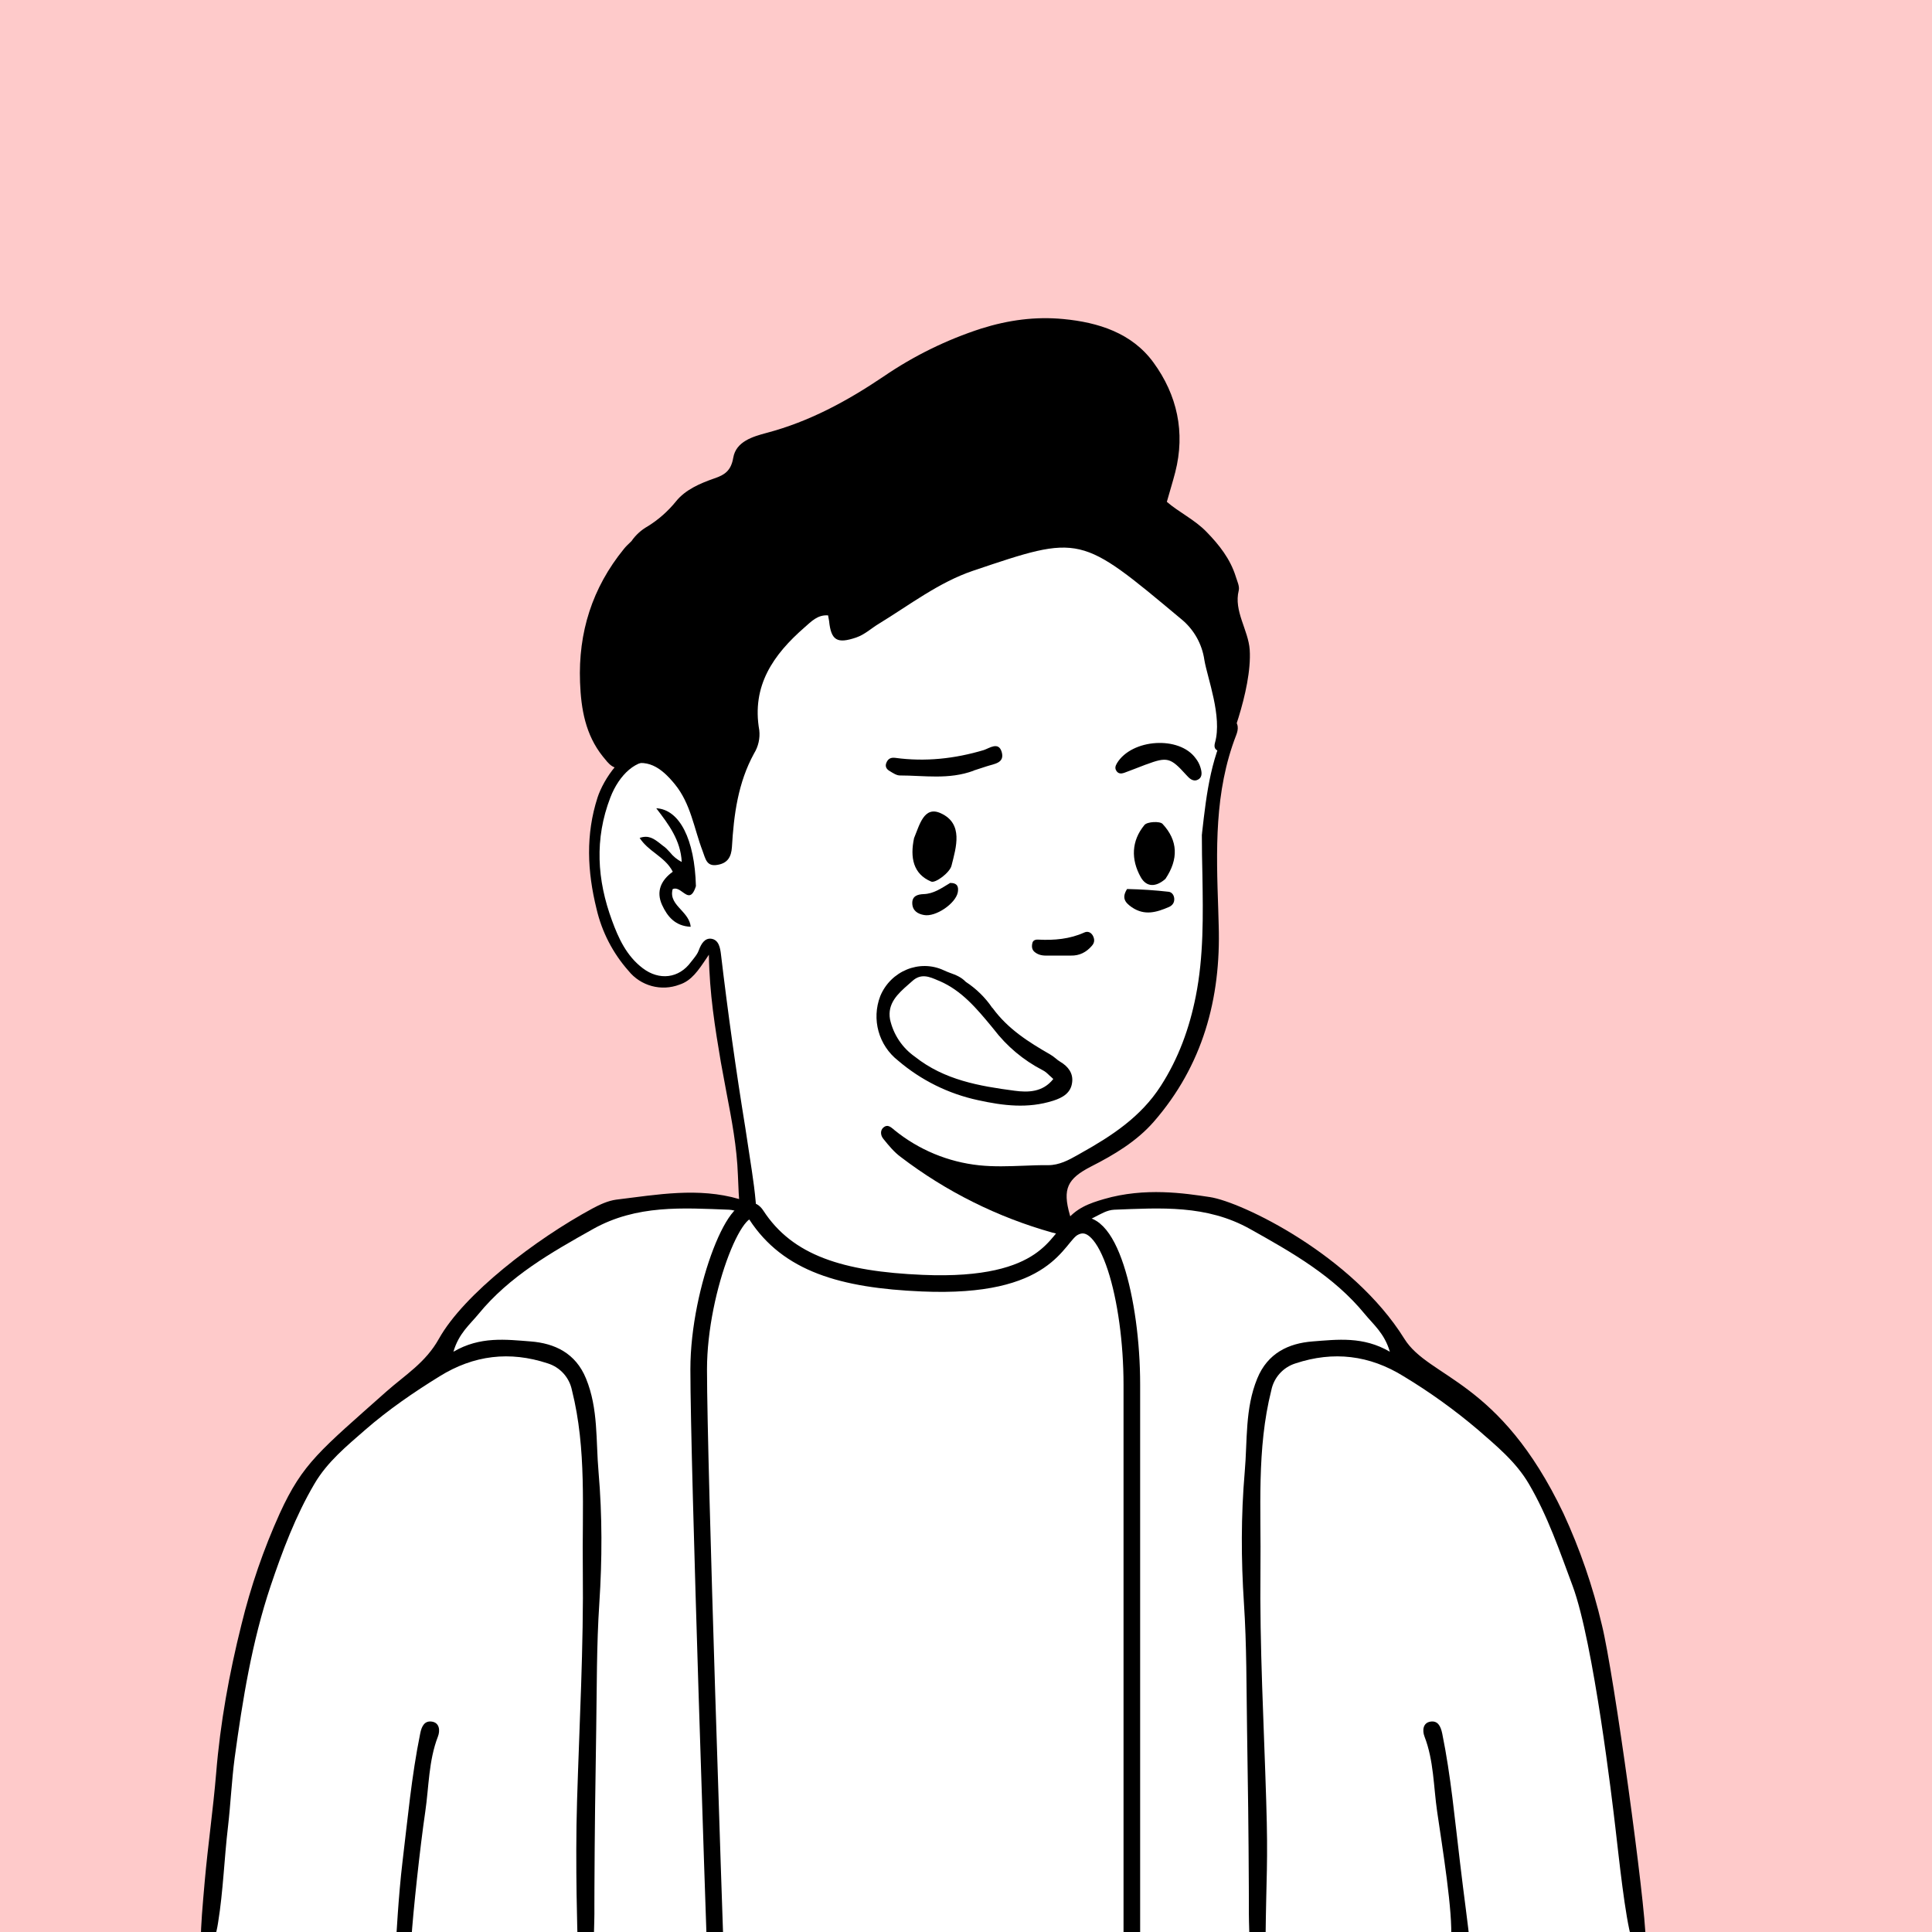
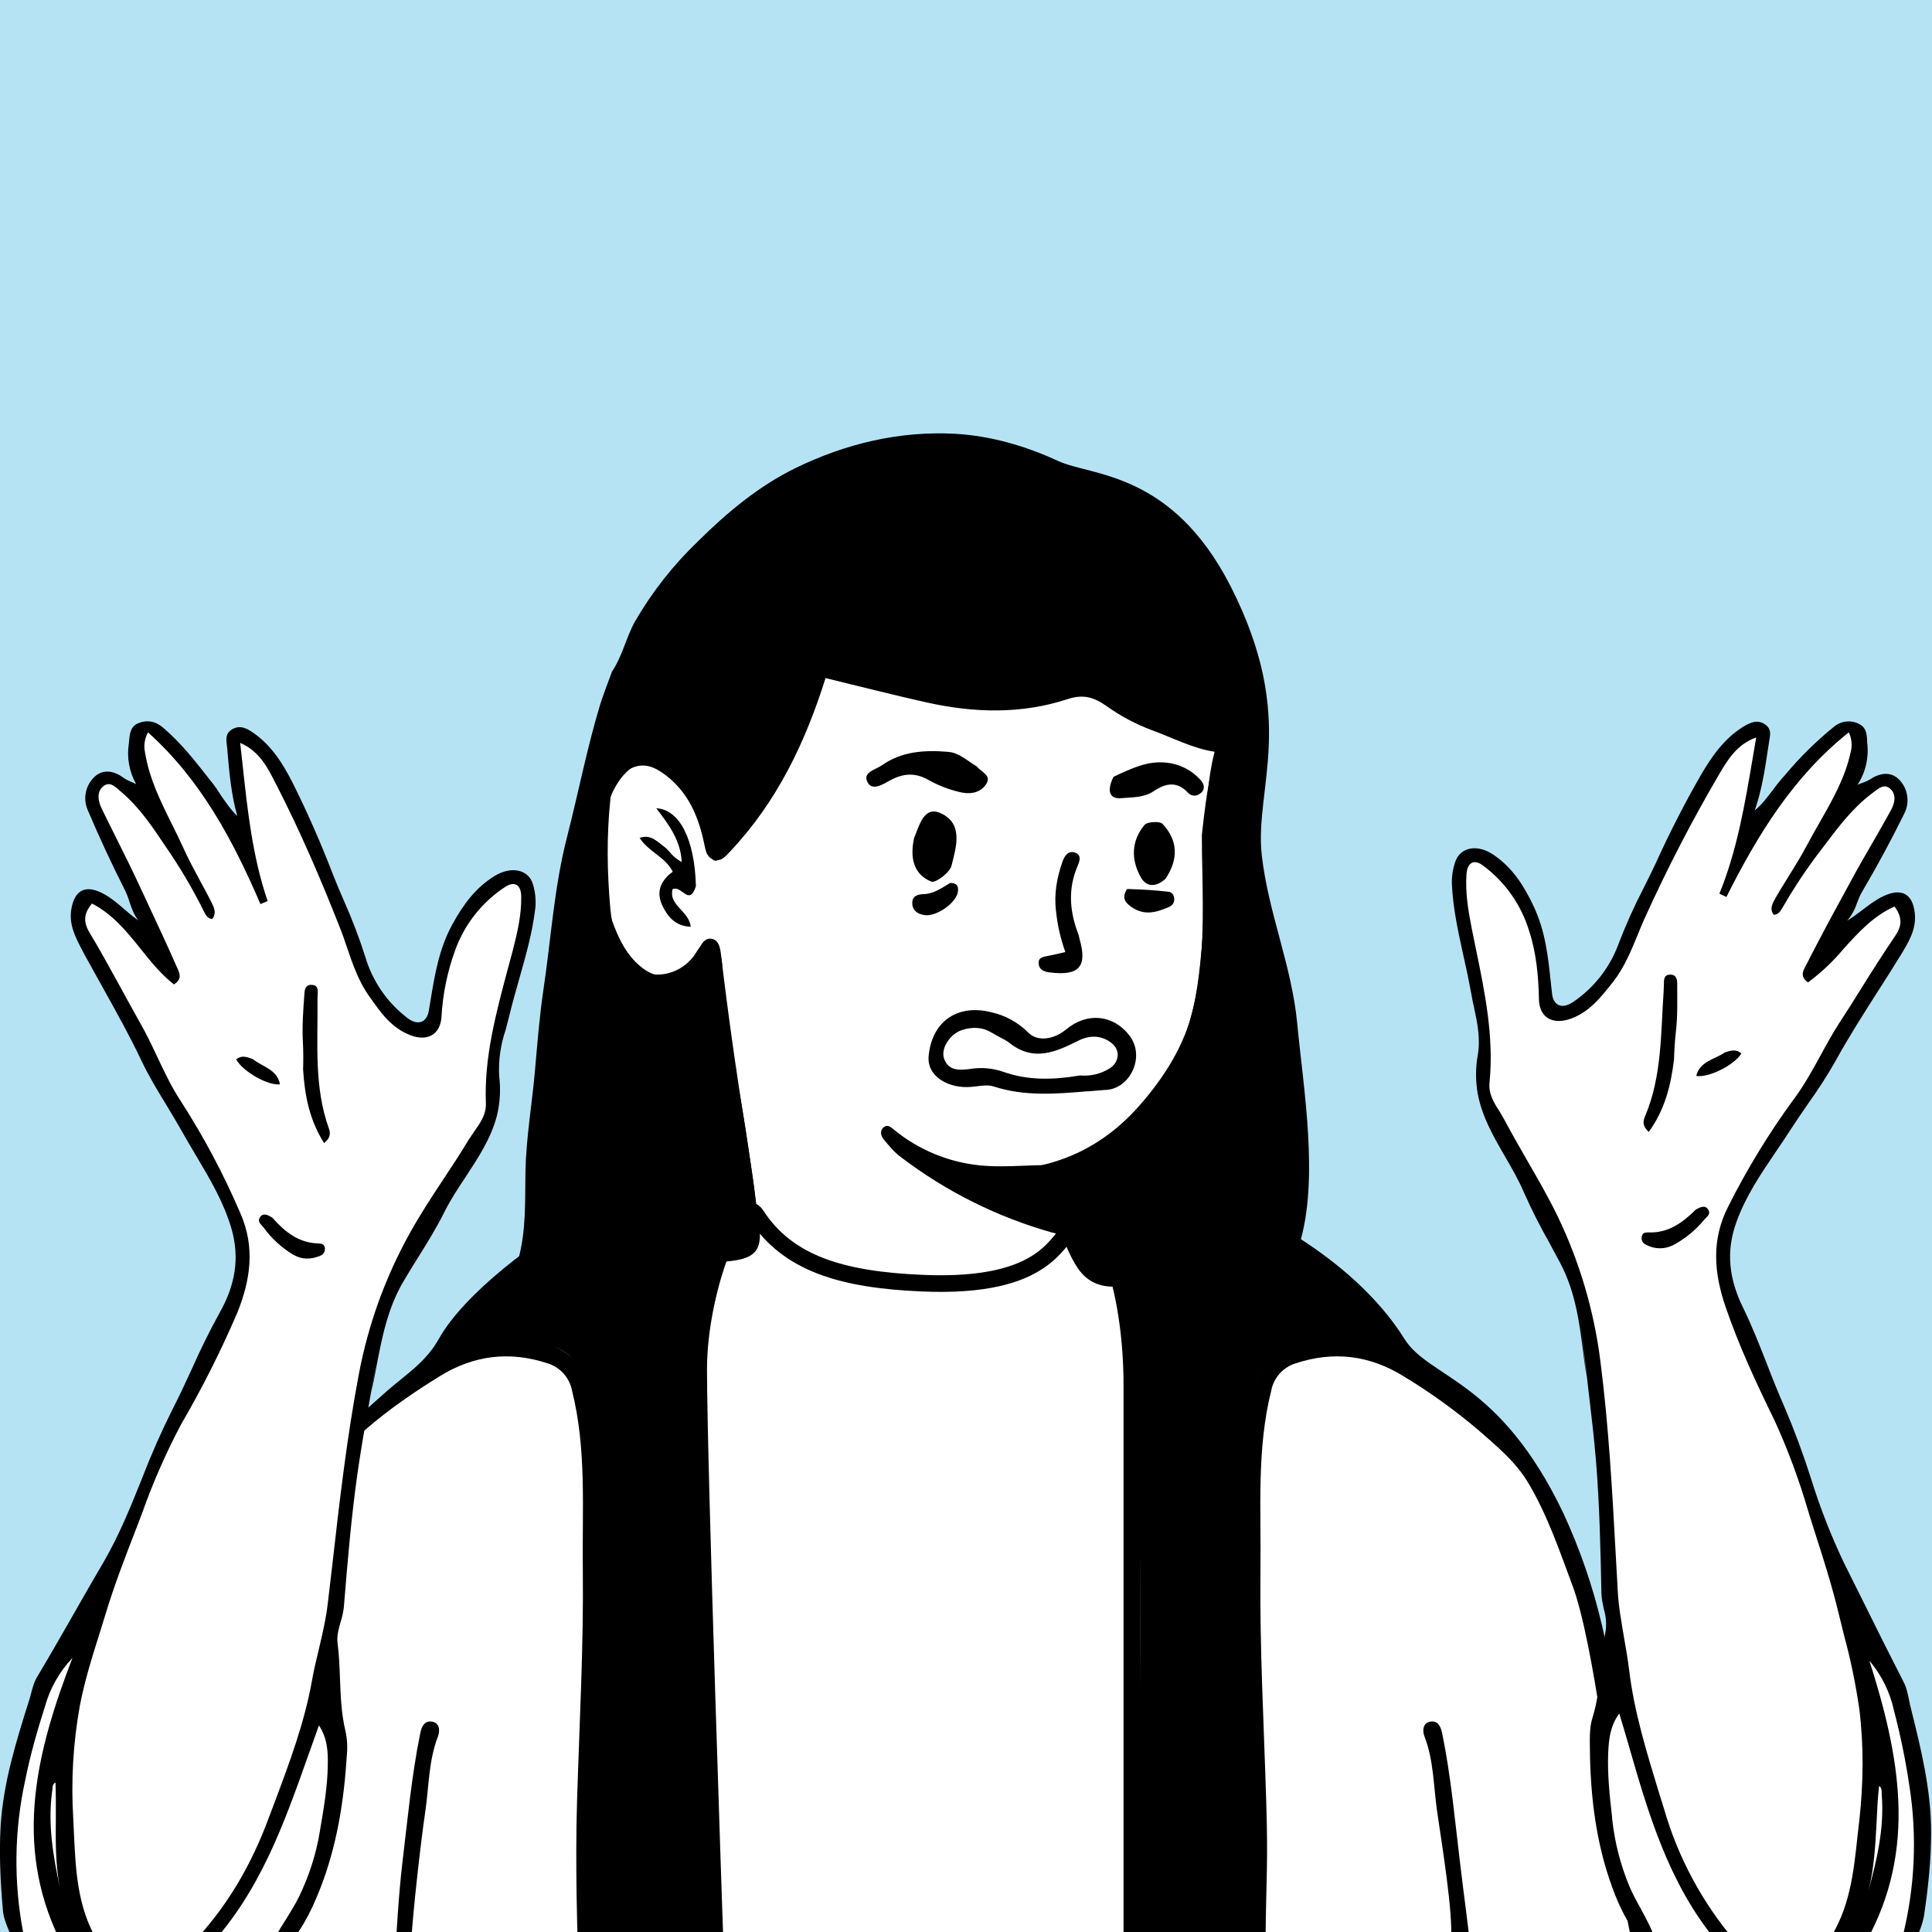
<svg xmlns="http://www.w3.org/2000/svg" viewBox="0 0 1744 1744" fill="none" shape-rendering="auto">
  <mask id="viewboxMask">
    <rect width="1744" height="1744" rx="0" ry="0" x="0" y="0" fill="#fff" />
  </mask>
  <g mask="url(#viewboxMask)">
-     <rect fill="#fecaca" width="1744" height="1744" x="0" y="0" />
+     <rect fill="#b6e3f4" width="1744" height="1744" x="0" y="0" />
    <g transform="translate(531 487)">
      <path d="M554 727.7c-99.2 297-363.8 388.6-503.7 19.8-19.3-50.7 31-69.5 66.2-91.9 24.1-15.3 36.8-28.5 35.3-42.2-7-64.4-36.9-243.8-36.9-243.8l-3-5.8s.7-1.6-2.2 1.2c-3 3-9.9 34.2-37 34.2-24.5 0-49.2-10.9-61-86.3C7.2 285.6 9.6 214 40 201c12.5-5.3 24-7.2 35.2-.8 11.3 6.4-13-22 112-126C268.4 6.4 396.7-3.5 448.5 8 500.3 19.5 552 44.8 574.9 98.5c27.8 65-25.9 114.3-14 262.5-2.2 53.6.8 171.2-146.6 210.6-28 7.5-19.3 48.4 22.7 58.4 67 21 117 72.3 117 97.9" fill="#fff" />
      <path fill-rule="evenodd" clip-rule="evenodd" d="m554 266.2.1-1.4c4.1-36.4 8.2-71.7 27.1-103.4 6.5 4.4 5.7 10 3.7 15.2-19.9 51.2-18 104.4-16.2 157.6l.4 14c2.1 66.4-14.5 126.8-58.7 177.5-15.4 17.6-35.8 29.8-56.5 40.3-21.4 11-25.9 20.1-19.2 43.6l.8 2.6c1.4 3.9 2.8 7.9-1 11.8-4.5 4.6-9.5 3.3-14.8 1.8l-.6-.1a406.4 406.4 0 0 1-137-68.3c-6-4.4-10.8-10.3-15.5-16.1l-.3-.4c-2.5-3-3-7.8.5-10.4 3.3-2.5 5.8-.5 8.7 1.8l1 .9a145.5 145.5 0 0 0 76.3 31.7c13.4 1.4 26.6.9 40 .4 7.4-.3 14.8-.6 22.3-.5 10.2 0 18.7-4.7 26.7-9.2l2.8-1.6c27.8-15.5 54.3-32.8 72.2-60.7 16.1-25 25.9-52.2 31.6-80.9 7.2-36.1 6.6-72.7 6-109.8-.3-12-.5-24.2-.5-36.4ZM50.6 190.8c21.9-1.7 34 11.2 44.3 26.3a140.4 140.4 0 0 1 22.4 61.5c.5 3.7 1 7.6-1.2 11.3-4.5.6-4.9-3-5-5.6-.5-20.7-9.7-38.7-18.9-56.1-6.6-12.5-16.2-24.6-31.4-27.6-17.2-3.5-33 12-40.8 32.2-14.5 37.6-12 74.6 1.4 111 5.8 15.9 13.1 32.1 27.8 43.2 14.8 11.3 32.7 9.3 43.6-5.7l2-2.5c2-2.6 4-5.1 5-8 2.1-5.8 5.4-11.2 11.3-10.4 6.8 1 8 8.3 8.7 14a3661 3661 0 0 0 22 156.7l5.9 38.8c2.6 17.1 5.6 41.7 3.6 52.1a28 28 0 0 0-.3 2.2c-.4 2.8-.6 5-4.2 5.5-4.9.8-7-2-7.7-6.4-2.3-17-3-23.6-4-49.6-.9-25.2-5.6-50-10.4-74.9l-5-27c-5.2-30.8-10.3-62-10.8-97l-2 3c-7.6 11.3-13.7 20.5-24.5 24a40.5 40.5 0 0 1-46.1-12.5 127.8 127.8 0 0 1-28.8-55.8c-8.4-34-9.9-67.1.9-100.6 5.2-16.1 23.7-44.7 42.2-42Zm34.6 127.5c4.4 3.2 8.4 6 12-5.4-1.1-42.2-14.7-69.2-35.8-70.3 11.2 14.6 22 28.8 23 48.5a32.3 32.3 0 0 1-10.7-8.8c-2-2.2-4-4.4-6.5-6l-3-2.4c-4.8-3.6-9.7-7.4-17.8-4.5 3.8 5.8 9 10 14.3 14 6 4.7 12 9.3 15.6 16.5-10.6 7.7-15.2 17.7-9.7 29.9 4.8 10.5 11.9 19.2 25.9 19.8-.6-6.3-4.7-10.9-8.8-15.4-5-5.4-9.7-10.6-7.5-18.6 3.2-1.5 6.2.7 9 2.7Z" fill="#000" />
    </g>
    <g transform="translate(178 1057)">
-       <path d="M1301.3 694.3S1276 480.8 1263 423.6c-25.7-111.8-73.3-201.4-135.3-220.5-29.6-9.2-39.4-34-47-53.2-3-7.8-5.8-14.7-9.3-19.2C1040 90.7 975 50.5 941 37.3 914.5 27 838.5 20.6 813 30.7c-11.5 4.5-16.2 11-17.6 18.5-1.5.5-3 1.1-4.4 2-3.3 1.8-6 5-9.5 9C768 75.7 745 102.1 653.7 98c-72.5-3.2-120.5-13.8-149-58.3-2.3-3.6-5-4.8-8-4.2a223.7 223.7 0 0 0-163 19C316.2 64 219.4 158.4 218.4 163.7c-2 10.6-25.6 28-55.2 47.6C100.9 252.4 73.6 333 49.3 404.4l-6.6 19.2C31.8 455.2 6.1 692 6.1 692l176 2.3h1119.2Z" fill="#fff" />
-       <mask id="bodyVariant07-a" style="mask-type:luminance" maskUnits="userSpaceOnUse" x="453" y="259" width="392" height="433">
+       <path d="M1301.3 694.3H182L6 692s25.8-236.8 36.7-268.4C69 348 95.3 256.1 163.2 211.3c29.6-19.6 53.3-37 55.2-47.6 1-5.3 97.8-99.7 115.3-109.2C417.2 8.9 498.5 36 498.5 36l.9 18.8s1.9 22.7 6.9 29.4c22.7 31 101.3 50.4 154.1 54.7 66.3 5.3 138.5-24.7 140.7-46.7 1.7-17.3-21.4-48.5 11.8-61.6C838.5 20.6 914.5 27 941 37.3c34.1 13.2 99 53.5 130.3 93.4 12.2 15.6 14.7 59.5 56.3 72.4 62 19.1 109.6 108.7 135.3 220.5 13.1 57.2 38.4 270.7 38.4 270.7Z" fill="#fff" />
+       <path d="M961 694H845.9l4.8-188.7s2.5-265.3-4.8-355.8c-2.4-29-20.3-69.5-32-57.8-68.3 68.3-163.6 53.8-172.2 54.6-23.3 2.2-61.7-7.6-106-28-12.3-5.8-40.7-39.9-40.7-39.9s-41.7 60.7-44.3 122c-4.2 100.4 4.9 268.3 8 338a7165 7165 0 0 1 4.5 155.6h-115s18.4-319.6 0-499.6c-8-76.7-122.7-9.1-118.9-35.4 7-48.6 106.4-118.4 157.5-132.2 20.1-5.4 109.7 5.9 109.7 5.9s5.2 51.2 28.4 70.8c10 8.4 57.2 30.6 105 35.9 55.3 6.1 113.4-6.2 146.7-22.8 44.3-22-17.2-48 22.6-75.2 39.6-27 62-16.7 92.8-15.7 95.4 3 209.3 131.5 191.9 137.3-25.2 8.6-120.3-32.8-130.5 39.5C939 305.2 961 694 961 694Z" fill="#000" />
+       <path d="m843.7 694.3-377.5-.3s-13.5-434.3-13.5-523.6c0-74 36.6-154.8 52-130.7 28.5 44.5 76.5 55 149 58.3 115 5.1 121.6-38 137.3-46.8 31.4-17.9 52.7 56.4 52.7 133v510.1Z" fill="#fff" />
+       <mask id="bodyVariant10-a" style="mask-type:luminance" maskUnits="userSpaceOnUse" x="453" y="259" width="392" height="433">
        <path d="m467 692-14-432.5h392V692H467Z" fill="#fff" />
      </mask>
-       <g mask="url(#bodyVariant07-a)">
-         <g transform="translate(396 278)" style="mix-blend-mode:difference" />
+       <g mask="url(#bodyVariant10-a)">
+         <g transform="translate(396 278)" style="mix-blend-mode:difference">
+           <ellipse cx="258.1" cy="202.6" rx="100.1" ry="98.5" stroke="#fff" stroke-width="15" />
+           <path d="M175.5 146.8a428 428 0 0 1-7.7-8.2 186.2 186.2 0 0 1-21.8-27.9c-1.8-3.1-2.9-5.5-3.4-7.2 1.8.1 4.3.6 7.8 1.7 8 2.6 18.8 7.7 32 15.1 3.7 2 7.5 4.3 11.5 6.7 4.2-3.4 8.7-6.6 13.4-9.3-6.1-3.8-12-7.3-17.5-10.4A200.1 200.1 0 0 0 155 91c-4.7-1.5-9.1-2.5-13-2.5-3.8 0-8.7.8-12 5-3.3 4-3 9-2.2 12.7 1 3.8 2.8 8 5.3 12.1a200 200 0 0 0 23.6 30.4c3.4 3.7 7 7.6 11 11.6a98 98 0 0 1 7.8-13.5Zm-33.2-45.2Zm-1.5 2h-.1ZM329.3 271.8c-3.7 3.6-7.6 7-11.9 10.1a519 519 0 0 0 26.4 16 200 200 0 0 0 34.8 16.3c4.6 1.5 9 2.5 13 2.5 3.8 0 8.7-.8 12-5 3.2-4 3-9 2.1-12.7-.9-3.8-2.8-8-5.3-12.1a200 200 0 0 0-23.6-30.4 529 529 0 0 0-23.3-24 97 97 0 0 1-6.3 15c6.9 6.7 13 13.1 18.5 19.1a186.2 186.2 0 0 1 21.8 27.9 35 35 0 0 1 3.4 7.2 35 35 0 0 1-7.8-1.7c-7.9-2.6-18.8-7.7-32-15.1-6.7-3.8-14-8.2-21.8-13.1Zm62 31.8Zm1.5-2Z" fill-rule="evenodd" clip-rule="evenodd" fill="#fff" />
+           <path d="M250 223.7c-72.4-57.7-123.5-114-114.2-125.6Z" fill="#fff" />
+           <path d="M250 223.7c-72.4-57.7-123.5-114-114.2-125.6" stroke="#fff" stroke-width="15" />
+           <path d="M397.7 307.1c-9.3 11.7-75.5-25.7-147.8-83.4Z" fill="#fff" />
+           <path d="M397.7 307.1c-9.3 11.7-75.5-25.7-147.8-83.4" stroke="#fff" stroke-width="15" />
+         </g>
      </g>
+       <path d="M1295 694c-6.2-21.3-11.5-73.3-14.9-102-2.4-20.7-19.6-166.5-38.5-217.4-11.6-31.1-22.4-63-39.5-92.1-11.7-20-29.3-34.3-46-48.9a513 513 0 0 0-67-48.2c-30.9-19.2-63.4-23-97.6-11.7a32 32 0 0 0-21.9 24.3c-13.4 53.3-9.1 107.6-9.8 161.6-.8 69.8 3.1 139.5 5.2 209.2 1.8 57.2 0 66.7-.6 125.2h-14.5c-.9-32.2-.4-15.3-.6-47.5-.2-47.6-.8-95.1-1.6-142.7-.6-37.8-.3-75.7-2.8-113.5-2.6-39.6-2.7-79.1.7-118.6 2.5-28.2.1-57 11.3-84.3 9.4-23 28.3-31.8 49.9-33.5 22.4-1.7 45.7-4.8 69.8 9.3-4.8-16.6-15-24.7-22.6-34-28-34.2-65.5-55.5-103.6-76.8-39.3-22-80.7-19-122.6-17.4-6.5.3-12 3.8-17.8 6.7-7.5 4-15.3 7.3-26.6 4.8 9.5-13 22.1-17.3 35.1-21.1 37.1-10.8 73-5.2 95.7-1.8C943 28 1042.7 76 1089.7 151.5c22.3 35.9 85.8 36.4 143.6 157.6a528 528 0 0 1 34.7 100.7c10.9 44 39.5 252.6 39.5 284.2H1295ZM15.3 694c2-6.9 2.7-9.9 3.6-15.7 4.6-28.4 5.5-57.6 8.9-86.3 2.4-20.6 3.3-41.4 6-62 7.2-52.7 15.6-105 32.5-155.4 10.7-31.7 22.4-63 39.5-92.1 11.7-20 29.3-34.3 46-48.9 20.7-18 43.5-33.7 67-48.2 30.9-19.2 63.4-23 97.6-11.7a32 32 0 0 1 21.9 24.3c13.4 53.3 9.1 107.6 9.8 161.6.8 69.8-3.1 139.5-5.2 209.2-1.8 57.2.5 125 .5 125l14.6.2c.9-32.2.4-15.3.6-47.5.2-47.6.8-95.1 1.6-142.7.6-37.8.3-75.7 2.8-113.5 2.6-39.6 2.7-79.1-.7-118.6-2.5-28.2-.1-57-11.3-84.3-9.4-23-28.3-31.8-50-33.5-22.3-1.7-45.6-4.8-69.7 9.3 4.8-16.6 15-24.7 22.6-34 28-34.2 65.5-55.5 103.5-76.8 39.4-22 80.8-19 122.7-17.4 6.5.3 12 3.8 17.8 6.7 7.5 4 2.3 11.5 6.4.7 5.8-15-2-13.2-15-17-37-10.8-74-4-111 .5-7.4 1-14.8 4.4-21.5 8-51.4 27.8-116 77.2-138.6 117.6-12 21.6-30.7 32.8-47.5 47.7C111 252.3 95.3 263.8 74.6 309a573.6 573.6 0 0 0-34.7 100.7c-11 44-19.1 88.6-22.8 134.2-2.7 32.4-7.4 64.8-10.3 97.4-2 22.8-3.5 39.7-3.5 52.6h12Z" fill="#000" />
+       <path d="M1131.8 694c2-23.7-8-84.7-12.5-115.7-3.3-22.6-3-46-11.4-67.7-2.1-5.4-1.5-12.4 5.3-13.5 6.4-1 9.2 3.5 10.7 10.8 7.8 38.3 11.3 77.2 16 116 3.5 30 7.8 60 8.5 70l-16.6.1ZM193.3 694c1.4-23.6 8-84.7 12.6-115.7 3.3-22.6 3-46 11.4-67.7 2.1-5.4 1.5-12.4-5.3-13.5-6.4-1-9.3 3.5-10.7 10.8-7.8 38.3-11.3 77.2-16 116-3.6 30-5.7 70.1-5.7 70.1h13.7Z" fill="#000" />
      <path d="M467.4 694.3S452.7 266.8 452.7 179c0-72.8 36.6-163 52-139.2 28.5 43.8 77.2 58.4 149.7 61.5 115 5 120.9-41.3 136.6-50 31.4-17.6 52.7 66 52.7 141.4V694" stroke="#000" stroke-width="15" />
-       <path d="M1295 694c-6.2-21.3-11.5-73.3-14.9-102-2.4-20.7-19.6-166.5-38.5-217.4-11.6-31.1-22.4-63-39.5-92.1-11.7-20-29.3-34.3-46-48.9a513 513 0 0 0-67-48.2c-30.9-19.2-63.4-23-97.6-11.7a32 32 0 0 0-21.9 24.3c-13.4 53.3-9.1 107.6-9.8 161.6-.8 69.8 3.1 139.5 5.2 209.2 1.8 57.2 0 66.7-.6 125.2h-14.5c-.9-32.2-.4-15.3-.6-47.5-.2-47.6-.8-95.1-1.6-142.7-.6-37.8-.3-75.7-2.8-113.5-2.6-39.6-2.7-79.1.7-118.6 2.5-28.2.1-57 11.3-84.3 9.4-23 28.3-31.8 49.9-33.5 22.4-1.7 45.7-4.8 69.8 9.3-4.8-16.6-15-24.7-22.6-34-28-34.2-65.5-55.5-103.6-76.8-39.3-22-80.7-19-122.6-17.4-6.5.3-12 3.8-17.8 6.7-7.5 4-15.3 7.3-26.6 4.8 9.5-13 22.1-17.3 35.1-21.1 37.1-10.8 73-5.2 95.7-1.8C943 28 1042.7 76 1089.7 151.5c22.3 35.9 85.8 36.4 143.6 157.6a528 528 0 0 1 34.7 100.7c10.9 44 39.5 252.6 39.5 284.2H1295ZM15.3 694c2-6.9 2.7-9.9 3.6-15.7 4.6-28.4 5.5-57.6 8.9-86.3 2.4-20.7 3.3-41.4 6-62 7.2-52.7 15.6-105 32.5-155.4 10.7-31.7 22.4-63 39.5-92.1 11.7-20 29.3-34.3 46-48.9 20.7-18 43.5-33.7 67-48.2 30.9-19.2 63.4-23 97.6-11.7a32 32 0 0 1 21.9 24.3c13.4 53.3 9.1 107.6 9.8 161.6.8 69.8-3.1 139.5-5.2 209.2-1.8 57.2.5 125 .5 125l14.6.2c.9-32.2.4-15.3.6-47.5.2-47.6.8-95.1 1.6-142.7.6-37.8.3-75.7 2.8-113.5 2.6-39.6 2.7-79.1-.7-118.6-2.5-28.2-.1-57-11.3-84.3-9.4-23-28.3-31.8-50-33.5-22.3-1.7-45.6-4.8-69.7 9.3 4.8-16.6 15-24.7 22.6-34 28-34.2 65.5-55.5 103.5-76.8 39.4-22 80.8-19 122.7-17.4 6.5.3 12 3.8 17.8 6.7 7.5 4 2.3 11.5 6.4.7 5.8-15-2-13.2-15-17-37-10.8-74-4-111 .5-7.4 1-14.8 4.4-21.5 8-51.4 27.8-116 77.2-138.6 117.6-12 21.6-30.7 32.8-47.5 47.7C111 252.3 95.3 263.8 74.6 309a573.6 573.6 0 0 0-34.7 100.7c-11 44-19.1 88.6-22.8 134.2-2.7 32.4-7.4 64.8-10.3 97.4-2 22.8-3.5 39.7-3.5 52.6h12Z" fill="#000" />
-       <path d="M1131.8 694c2-23.7-8-84.7-12.5-115.7-3.3-22.6-3-46-11.4-67.7-2.1-5.4-1.5-12.4 5.3-13.5 6.4-1 9.2 3.5 10.7 10.8 7.8 38.3 11.3 77.2 16 116 3.5 30 7.8 60 8.5 70l-16.6.1ZM193.3 694c1.4-23.6 8-84.7 12.6-115.7 3.3-22.6 3-46 11.4-67.7 2.1-5.4 1.5-12.4-5.3-13.5-6.4-1-9.3 3.5-10.7 10.8-7.8 38.3-11.3 77.2-16 116-3.6 30-5.7 70.1-5.7 70.1h13.7Z" fill="#000" />
    </g>
    <g transform="translate(266 207)">
-       <path d="M304 281.5a44 44 0 0 1 14.7-13.4c9.7-6 18.3-13.6 25.5-22.5 8.4-10.5 21.6-16.2 34.5-20.7 9.5-3.2 15.2-7 17.2-18.7 2.5-14.7 17.7-19.1 30-22.4 38.7-10.2 72.9-28.8 105.8-51a343.3 343.3 0 0 1 88-43.2c24.8-7.8 49.2-11 74.2-8.6 31.5 3 61.8 12.5 81.3 39.2 21.4 29.3 28.9 63 19.7 99-2.2 8.6-4.9 17.1-7.6 26.8 11 9.5 25 16 35.7 27 11.7 12 21.6 24.6 26.6 40.7 1.2 4 3.5 8.6 2.6 12.3-4.7 18.6 8.7 35.7 9.9 53.6 2.4 36.4-21.4 94.6-23.7 95.7-1-5.7-10.2-2.7-7.6-12 6.6-23.5-6.8-58-9.6-74.4a58.4 58.4 0 0 0-21.2-37.3c-91.2-76.2-90.1-76.3-187.6-43.4-31 10.5-57.3 30.9-85 47.8-6.9 4.1-12.5 9.7-20.6 12.5-16.9 5.7-22.6 2.9-24.4-15l-.9-5c-9.6-.7-15.3 5.7-21.2 10.8-28.1 24.5-48 52.6-40.9 92.9a33 33 0 0 1-4.7 20.9c-14.5 26.4-18.3 55.3-20 84.6-.6 9-4 14.5-13 16-10 1.8-10.8-5.5-13.5-12.6-7.8-20.4-10.6-42.7-25.2-60.4-12-14.6-25-24.4-44.8-15.7-10.2 4.4-14.9-2.9-20-9.1-15.7-19.6-19.7-42.8-20.6-67-1.7-45 11-85.3 39.6-120.4 1.8-2.3 4-4.3 6.8-7Z" fill="#000" />
+       <path d="M286.1 399.8c9.9-14.7 13-31.3 21.2-46a328.8 328.8 0 0 1 57-72.4c26.3-26 54.7-49.7 88-66 45.4-22 93.8-33.6 144.2-30.8 32 1.9 63 10.8 92.8 24.6 29.7 13.7 102.5 9 155.6 113.1C906 442.4 866.2 503.8 873 565.1c6 52.4 27 99.3 32 151.8 5.3 56.9 20.2 141.3 1.7 200.3-4.3 13.8-13.9 17.3-24.3 17.5-22.9.5-44.5 8-66.7 10-25 2.1-49.3 8.8-74.6 9.7-18 .7-29-7.3-36.5-20.3a118.6 118.6 0 0 1-16.7-63c.2-9-.8-13.6-12-10.4-17 4.8-34.6 3.5-52 1-3.8-.6-9 .7-9.6-6.9a37 37 0 0 1 21-5.5c50.8-.5 93.5-20.1 126.8-57.8 22.6-25.5 41.4-55.1 49-88.2 6-26.4 7.5-54.5 10-82 4.6-49.4-3.5-99.5 9.3-149.7-19.8-3-37.6-12.5-56.4-19.4a175 175 0 0 1-41.2-21.9c-11.4-8-21-10.8-34.8-6.3-41.8 13.8-84.4 12.6-127 3.2-31-6.9-61.6-14.8-91.8-22.1-18.3 58.3-44 112-86.3 156.7-4 4.2-8.1 9.6-15.1 7-6-2.2-6.8-8-8-13.6-5-24.2-13.8-46-34.3-62-10.4-8-20.5-12.5-32.7-6.2a33 33 0 0 0-17.8 27.4c-3.5 33.1-3 66.3 0 99.4 1.4 14.4 5 28.8 12 41.4 12.7 23 45.4 23.3 62.7 1.6 4-5.1 6.3-12.3 13.5-14.2 19 10.5 10.1 29.5 13.6 44.3 6.7 28.5 8.2 57.9 13.6 86.7 7.6 40.8 12.7 82.1 18.7 123.2 3.9 26.8-4.6 33-31.3 35.1-28.5 2.2-54.6 11.5-81.5 18.6-20.5 5.4-40.8 11.4-61 17.2a24 24 0 0 1-21-3.4c-1.2 2-2.7 3.2-3 4.6-1.3 7-4.8 11-12.3 9.8-7.8-1.2-11.3-6.7-10-13.8 2.4-11.8.1-24.2 3-35.5 7-25.9 5.9-52.3 6.3-78.3.6-30.9 5.9-61 8.6-91.5 2.1-24 4-48.3 7.5-72.2C231.4 641 234.1 594 246 548c10.1-39.4 17.8-79.5 29.6-118.5 3-9.7 6.8-19.1 10.6-29.6Z" fill="#000" />
    </g>
    <g transform="translate(791 871)">
-       <path d="M159.8 103c-3.2-2.8-6-6.4-9.7-8.1-18-8.5-31.4-21.7-44-36.9-14-16.7-28-34.4-49-43.4-8-3.5-16.3-7.8-24.7 0C22 24.1 9.6 33 12.4 49.1c2.5 14 11 24.6 22.6 33.8 26.5 21.1 58 26.5 90 30.7 11.8 1.6 25.3 1.5 34.8-10.6Z" fill="#fff" />
-       <path fill-rule="evenodd" clip-rule="evenodd" d="M104.8 38.9a85.7 85.7 0 0 0-24-23.6c-4.2-4.4-9.2-6.3-14-8-2-.8-4-1.5-5.8-2.4-22-10.3-48.1.7-57.4 23.3a50.7 50.7 0 0 0 16.1 58.2c20.7 17.7 45.5 30 72.1 35.7 22.7 5 45 7.8 67.9.5 8.8-2.8 16-7.1 17.1-16.5 1.1-8.2-3.5-14.4-10.8-18.7-1.5-.9-2.9-2-4.3-3.2-1.5-1.2-3-2.4-4.8-3.4-19.5-11.2-38.2-23-52-42Zm52 61.3 3 2.8c-9.5 12.1-23 12.2-34.9 10.6-31.8-4.2-63.4-9.6-90-30.7a55.9 55.9 0 0 1-22.5-33.8C9.9 34.8 19.5 26 29 17.7l3.4-3c8-7.4 15.7-4 23.3-.7l1.5.6c19.9 8.6 33.4 24.8 46.6 40.7L106 58A131.4 131.4 0 0 0 150.1 95c2.5 1.2 4.6 3.2 6.7 5.3Z" fill="#000" />
+       <path d="M184 99.8a43 43 0 0 0 26.7-6.4c8.8-5.7 9.9-16.8 1.5-23.1-9.4-7.3-20-7-30-1.9-20.1 10.2-40 18.9-61.2 2.4-5-3.8-11.1-6.1-16.5-9.5a31.1 31.1 0 0 0-27-2.5C66.6 62.2 58 75.4 61.1 84.6c4 11.5 14.5 10.5 23.6 9.3 10.1-1.6 20.4-.7 30 2.7 22 7.7 44.3 7.4 69.1 3.2Z" fill="#fff" />
+       <path fill-rule="evenodd" clip-rule="evenodd" d="m190.4 114.2 16-1.3c22.4-.3 37.1-30 22-49.3-14.2-18.4-37.7-21.3-56.8-5.5-11.4 9.5-26.3 11.5-34.6 2.8a67.3 67.3 0 0 0-33-18.1C74.9 35.3 50.6 49.4 47.3 82c-2 19.1 18.8 30 38.6 28.1l4.8-.5c5.3-.7 10.6-1.4 15.5.2 27.7 9 55.7 6.7 84.3 4.3Zm20.3-20.8a43 43 0 0 1-26.8 6.4c-24.8 4.2-47 4.5-69-3.2-9.7-3.4-20-4.3-30-2.7-9.2 1.2-19.7 2.2-23.7-9.3-3.2-9.2 5.5-22.4 16.2-25.8 9.3-3 18.4-2.8 27 2.5L111 65c3.5 1.8 7 3.6 10 6 21.2 16.4 41 7.7 61.2-2.5 10-5 20.6-5.4 30 1.9 8.4 6.3 7.3 17.4-1.5 23Z" fill="#000" />
    </g>
    <g transform="translate(653 805)" />
    <g transform="translate(901 668)">
-       <path d="M45.4 194.6c-5 .2-8.7-.4-12-2.9-2.8-2-3.2-4.8-2.6-7.9.5-3.3 3.2-3.8 5.8-3.6 14.1.7 28-.5 41.1-6.4 3.2-1.5 6-.2 7.7 2.6 1.7 3.1 2 6.3-.8 9.4-5 5.8-11.2 9-19 8.8H45.5Z" fill="#000" />
+       <path d="m72.7 176.1.8 3.5c7.2 25.1-.3 33.5-27 30.2-5-.7-9.5-2.3-9.9-8-.5-5.9 4.6-6.1 8.8-7 4.6-.8 9-2 15.3-3.4a154 154 0 0 1-8.4-36.6c-2-15.8.7-30.4 5.8-45 2-5.7 5.6-10.6 12-7.9 5.6 2.4 3.2 8.1 1.4 12.4-8.6 20.4-7 40.7 1.2 61.8Z" fill="#000" />
    </g>
    <g transform="translate(610 680)">
      <path d="M407.4 122.5c13 .3 25.4 1.1 37.6 2.5 3 .4 5 3.3 5 6.7 0 3.3-1.7 5.6-4.7 7-11.2 4.8-22 8.2-33.7.2-6.5-4.5-9-8.7-4.2-16.4ZM247.6 117c7 0 7.8 3.8 7 8.5-2 10.2-20 22.4-30.4 20.5-5.9-1-10.5-4-10.7-10.5-.2-6.7 4.8-8.2 10.3-8.4 9-.3 15.8-5.2 23.8-10ZM215.1 76.6c5-12 9-29.4 24.1-22.5 20.7 9.4 13.9 30.7 9.7 47.4-1.6 6.3-14.5 15.9-18.3 14.3-16.3-6.8-19.2-21.7-15.5-39.2ZM442 113.4c-8.6 7.5-17 7.6-22.2-1.5-9-16-8.6-32.8 3.3-47.2 2.5-3 13.8-3.6 16.3-1 14 15 14.6 31.8 2.6 49.7Z" fill="#000" />
    </g>
    <g transform="translate(610 680)" />
    <g transform="translate(774 657)">
-       <path d="M104.9 38.7C82.4 47 60.2 43 38.3 43c-3 0-6.3-2.2-9.2-4-2.7-1.5-4.4-4-3-7.4 1.5-3.7 4-5 8-4.5 27.2 3.7 53.7.8 79.9-7 5-1.6 13.3-8 16.2 1.6 3 10.2-6.8 10.8-13.4 13l-12 3.9ZM260.5 33.1c-7.2 2.7-13.5 5.3-19.9 7.6-2.4.8-5.1.9-6.8-1.8-1.6-2.4-1-4.4.5-7 13.4-22 56.2-24.9 71-4.4 1.9 2.4 3.3 5 4.2 7.8 1.3 4.1 2.4 9.2-2.2 11.5-4.3 2.2-7.7-1.1-10.7-4.5-14-15.5-17-16.3-36-9.2Z" fill="#000" />
+       <path d="M107.5 34.6c4.3 5.6 14.4 8.2 8.3 16.8-5.8 8.2-15.6 8.7-24.3 6.4C82 55.5 73 52 64.4 47.2c-12.1-7-23.1-6.2-34.8.2-6.6 3.6-16 9.8-20.4 1.9-5-9.2 7-11.4 12.8-15.4 18-12.8 38.8-14 60-12.2 9.6.8 16.7 7.7 25.5 13ZM231.2 44.2c15.9-7.4 30.7-14.8 48.2-12.7a47.6 47.6 0 0 1 30 15.2c2.9 3.1 5 7.5 1.4 11.4-3.6 3.7-8.6 4.5-12.5.4-10-10.7-20.3-8.4-30.7-1.4-9 6.1-19.6 5.5-29.4 6.4-10.7 1-13.4-6.6-7-19.3Z" fill="#000" />
    </g>
-     <g transform="translate(0 559)" />
+     <g transform="translate(0 559)">
+       <path d="m1724 1191.5-235.9 2.6s-64.3-75.3-31.2-274.1c4.8-28.8-15.4-210.2-16-224-1.9-36.3-15-106-32.4-133.5-78-124-65.6-142.6-69.3-170.7-3.9-29.7-10.5-81.2-15.3-101-2.2-9.2-18.2-74.1-.3-76 85.2-9.2 56.6 151.8 89.4 138.7 50.2-20 64-83.6 64-83.6s75.1-171.2 109.4-171.2c14 0-7.3 88.5-7.3 88.5s77.8-91.2 94.5-90.2c16.7 1-12.2 70.5-12.2 70.5s36.5-28.2 49.8-18c17.6 13.6-76 151.2-62.2 152 10.5.5 30.8-34 44-39.8 22-10 29.9-11.8 30.7 8.3 1 21.3-47.7 85.6-70.3 121.8-11.7 18.7-80.9 127.4-96 157.3-19.2 37.7 18.5 101 33.8 131.5 15.2 30.5 74.1 207.2 94.9 239.3 20.7 32.2 40.8 83.9 47.7 138.7 7.5 60.7-9.7 132.9-9.7 132.9Z" fill="#fff" />
+       <path fill-rule="evenodd" clip-rule="evenodd" d="M1429.3 663a867 867 0 0 0 3 22l-3-27.6c-3.5-31.3-7-62.1 8.3 70.8 1.2 10.1 2 20.3 3 30.5 3.3 40.3 4.2 80.7 5 121.1.2 4.6 1.2 9.3 2.2 13.9a47.1 47.1 0 0 1 1.7 18.7c-2 10.7-3.1 21.5-4.2 32.3-1.5 15.8-3 31.6-7.8 47-2.2 7-2.4 14.1-2.4 21.4.1 41.7 4 82.8 17.2 122.8 7 21.2 15.6 41 30.9 58.2h11.7c-3.2-10.7-8.5-20.3-13.7-30-3.7-6.6-7.3-13.2-10.3-20.2-8.1-19.4-13.4-40-15.6-61v-.7c-2.2-19.5-4.4-39.2-3.6-59 .6-12.4 1.8-24.3 10-35.4 2.9 9.4 5.6 18.7 8.3 28 18.1 62.7 36.1 125 79.4 177.5 5.6.8 11.3.8 16.9 0a321.4 321.4 0 0 1-64.3-119.8l-4.7-15.1c-11-36-22.2-72.3-26.7-110-1.2-9.8-2.9-19.5-4.6-29.2-2.4-14.2-5-28.4-5.7-42.7l-1.8-32.4c-3.2-58.3-6.4-116.7-13.9-174.8-5.7-45-18.6-88.8-38.2-129.7-8.4-17.4-18.1-34.2-27.8-51-7-12.2-14-24.4-20.6-36.8-1.4-2.6-3-5.1-4.5-7.7-5-7.8-10-15.8-8.9-26 4-41.1-4.1-80.8-12.3-120.5l-3.7-18.1c-3.2-16.2-6-32.7-4.8-49.4.7-10.2 6.4-13.7 14.2-8.3a114.8 114.8 0 0 1 42.4 59.8c6.4 19.3 8.4 40.7 8.8 61.7.4 15.7 11.5 22.4 26.5 18 17.9-5.5 28.7-19.2 39.5-32.8l.8-1c10-12.8 16.2-27.7 22.3-42.6 2.4-5.8 4.7-11.6 7.4-17.3a1384.4 1384.4 0 0 1 65.6-126.7c8-13.6 16.3-27.9 34-34.2l-3 17.7c-7.2 42.3-14.1 83.8-30.2 123.3l6.3 3c28.1-55.9 60.3-108.7 110.5-148.6a26 26 0 0 1 1.5 18.6c-5 22.7-16.3 42.5-27.6 62.3-4 7-8 14-11.8 21.2-5.1 9.7-11 19.1-16.8 28.5a707 707 0 0 0-11.2 18.4l-.3.6c-2.6 4.6-5.7 9.8-1.5 15.1 4.2-.4 5.7-2.9 7-5.2l.4-.5a469 469 0 0 1 30.7-46.9l7.8-10.3c12.7-16.8 25.4-33.7 42.6-46.6l2-1.5c4.6-3.6 9.5-7.4 14.6-2.8 6 5.4 4 13.5.3 20-5.1 9.3-10.4 18.5-15.7 27.7-7 12-14 24.2-20.6 36.5l-7.8 14.3a2535.2 2535.2 0 0 0-33.3 62.9c-2.2 4.2-3.7 8.7 2.9 13.4a186 186 0 0 0 32-30.2c13.4-14.8 26.9-29.8 46.1-38.3 6.1 8.5 7.7 16 .8 26.2a1436.3 1436.3 0 0 0-30.4 47c-6.6 10.7-13.3 21.3-20.2 31.8-6.2 9.5-11.6 19.5-17 29.4-7.4 13.5-14.8 27-24 39.3a682.4 682.4 0 0 0-59.4 97.2c-15.5 30.3-12.6 60.4-2.5 90 12 35.4 28 69.5 44.5 103.3a598.8 598.8 0 0 1 30.2 81.4 3786.8 3786.8 0 0 0 5 16c8.2 25.4 16.4 51 22.7 77.2l4.6 18.7a557.3 557.3 0 0 1 13.9 67c4.1 33.3 3.7 66.8 0 100.4l-1.5 13c-3.6 34-7.1 67.7-27.2 96.9h34.6c46.8-83.9 30.3-168.9 3.2-254a103.9 103.9 0 0 1 22.2 45.1 625.3 625.3 0 0 1 13.8 67.3 342 342 0 0 1-6.1 137c-.5 1-1 2.1-1 3.7 3.9.9 8 .9 11.8 0l.7-1.3a70.5 70.5 0 0 0 7.8-21c3.8-25.2 6.5-50.6 6.5-76 0-38.4-9.2-75.7-18.5-112.8-.6-2.2-1-4.6-1.5-6.9-1.1-5.5-2.2-11-5-16.2-11.3-22-22.4-44.3-33.4-66.5l-20.5-41.2a572.8 572.8 0 0 1-29.8-76.5 705.2 705.2 0 0 0-23.6-63.5 873.1 873.1 0 0 1-15.8-38.8c-6.8-17.3-13.6-34.6-21.7-51.2-12.6-25.6-15.6-50.6-6-77 8.3-23.3 22-43.5 35.7-63.7 4.6-6.8 9.2-13.5 13.6-20.4 5-7.7 10.2-15.3 15.5-23a430.3 430.3 0 0 0 24.8-38.6c11.7-21.3 24.8-41.8 37.8-62.2a1737.1 1737.1 0 0 0 21-33.3c7-11.5 14.2-23.2 12.7-37.6-1.9-18-12.2-23.2-28.5-15.5-6.9 3.3-12.8 7.8-18.8 12.4-4.5 3.4-9 6.8-13.8 9.7a45.6 45.6 0 0 0 8.9-16c1.4-3.4 2.7-7 4.6-10.1a1100 1100 0 0 0 38-70.4 26.6 26.6 0 0 0-4.7-31c-7.2-7.2-16.9-6.1-25.7-.3a38.7 38.7 0 0 1-8 3.6l-3.7 1.5a56.7 56.7 0 0 0 8.7-38c-.2-6.8-.4-13.6-7.5-17a20.7 20.7 0 0 0-22.7 2.8 318.2 318.2 0 0 0-44.7 44.3l-1.7 1.8c-3 3.5-5.9 7.2-8.7 11-4.9 6.4-9.8 13-16.2 18.3 6.6-19 9.4-38.5 12.3-57.9a101.8 101.8 0 0 1 .8-5c1-5.7 2.1-11-4.1-15-6.8-4.4-13.2-1.4-19.2 2.2-17.1 10.5-28.3 26.5-38.2 43.3a939.6 939.6 0 0 0-41 80.1c-3.5 7.6-7.3 15-11 22.5a486 486 0 0 0-22.5 50.1 108 108 0 0 1-41.1 52.6c-10 6.8-17.8 3.3-19-7.6l-1-9.3c-2.5-23.6-4.9-47-15.7-69.7-8.8-18.7-19-34.5-35.7-46-14.7-10.3-30.5-7.4-35 6.2a55.8 55.8 0 0 0-3 20c1 22.1 5.8 43.5 10.5 65a751 751 0 0 1 7 33.8c.7 4.3 1.6 8.7 2.6 13 2.9 13.8 5.8 27.5 3.3 42.3a100.1 100.1 0 0 0 0 35.5c4 20.8 14.4 38.7 24.7 56.5 6.2 10.7 12.4 21.4 17.2 32.8a522.4 522.4 0 0 0 22.5 44.5l10.4 19.4c13.5 26 17 53.5 20.5 81.1Zm269.3 396.4.1 2.4c2.2 30.8-4.6 58.3-12 85.7 5.1-20.3 6.2-41.1 7.3-62 .5-10.8 1-21.5 2.2-32.3 2.5 1.6 2.4 4 2.4 6.2Z" fill="#000" />
+       <path d="M1511.1 397.6c-2.9 24-8.6 45.7-22.8 65.2-6-5.5-5.1-9.9-3.5-13.7 15.6-36.6 14.3-75.6 17-114l.2-6.4c0-4.1.4-8 6-7.9 5.4.1 6 4.6 6 8.2 0 14.4.5 29-1.2 43.3-.9 8-1.4 16-1.7 25.3ZM1530.8 532.9c4.8-2.8 9.2-4.3 11.6.8 1.8 3.5-1.7 5.7-4 8.3a91.9 91.9 0 0 1-28.1 23 26.3 26.3 0 0 1-24.3-.3c-3-1.4-4.5-3.8-4-7.2.5-4 3.6-4.1 6.6-4 17.3.5 30-8.5 42.2-20.6ZM1557.1 391c5.7-2 10.6-3 14.8 1-6.3 10.5-29.9 22.2-40.7 20.2 3.3-13.3 16.3-14.6 26-21.3Z" fill="#000" />
+       <path d="m14 1186.3 235.4 16.5s68.6-71.2 47.4-271.7c-3-29 27.8-209 29.3-222.7 4-36 21.3-104.9 40.1-131.2 85.3-119.3 74-138.5 79.3-166.4 5.7-29.4 15.4-80.4 21.3-100 2.7-9 22.5-72.8 4.8-75.8-84.4-14.2-65.4 148.2-97.5 133.2-49-23-59-87.3-59-87.3s-64.7-175.3-99-177.3c-14-.9 2.1 88.8 2.1 88.8s-72.3-95.6-89-95.7c-16.7 0 8 71.1 8 71.1s-34.8-30.2-48.7-20.8c-18.4 12.5 67 155.3 53.2 155.3-10.5 0-28.8-35.7-41.5-42.3-21.5-11.2-29.2-13.5-31.3 6.5-2.1 21.2 42.5 88.2 63 125.7 10.6 19.4 73.2 132 86.6 162.7 16.8 38.8-24.5 99.8-41.6 129.3-17 29.6-86.2 202.4-108.8 233.3-22.7 30.9-45.8 81.3-55.9 135.6-11.1 60.1 1.8 133.2 1.8 133.2Z" fill="#fff" />
+       <path fill-rule="evenodd" clip-rule="evenodd" d="M339.5 676.2c-1.3 7.3-2.7 14.6-4.3 21.8l4.8-28.2a6441 6441 0 0 0-12.6 71c-1.7 10-3.2 20.1-4.7 30.2-5.7 40-9 80.4-12.3 120.7a72 72 0 0 1-3 13.7c-1.8 6.3-3.5 12.6-2.7 18.6 1.4 10.8 1.8 21.6 2.2 32.5.6 15.8 1.2 31.7 5 47.3a70 70 0 0 1 1.2 21.5c-2.6 41.7-9 82.4-24.5 121.6-8.2 20.8-18 40-34.2 56.2l-11.7-.6c3.8-10.5 9.6-19.8 15.5-29 4-6.5 8-12.9 11.4-19.7 9.3-19 15.8-39.1 19.2-60l.1-.8c3.3-19.3 6.7-38.7 7-58.5.2-12.4-.3-24.4-8-36a3134 3134 0 0 0-9.8 27.5c-21.8 61.5-43.4 122.5-89.7 172.5a60 60 0 0 1-17-1c33-33.7 55.6-73.2 71.3-115.8l5.6-14.8c13.2-35.3 26.5-70.8 33.2-108.3 1.7-9.7 4-19.2 6.3-28.8 3.3-14 6.6-28 8.2-42.3l3.8-32.4c6.6-58 13.2-116 24.1-173.5a422.7 422.7 0 0 1 45.9-127.2c9.4-17 20-33.1 30.7-49.3 7.8-11.8 15.5-23.5 22.7-35.5l5-7.4c5.4-7.6 10.8-15.2 10.4-25.5-1.6-41.2 9-80.4 19.4-119.6l4.8-17.8c4.1-16 8-32.2 7.7-49-.1-10.2-5.5-14-13.7-9.2a114.9 114.9 0 0 0-45.8 57.3 209.2 209.2 0 0 0-12.5 61c-1.3 15.7-12.8 21.7-27.4 16.3-17.6-6.4-27.6-20.8-37.5-35l-.8-1c-9.3-13.4-14.5-28.6-19.7-43.8-2-6-4-12-6.4-17.8-17-43.3-35.4-86-56.6-127.5l-1.5-2.8c-7-14-14.6-28.8-31.8-36.2l2 18c4.6 42.6 9 84.4 22.8 124.8l-6.5 2.7c-24.8-57.6-53.8-112.2-101.5-155a26 26 0 0 0-2.6 18.5c3.7 23 13.8 43.4 23.9 63.8 3.6 7.2 7.2 14.5 10.5 21.8 4.5 10 9.8 19.8 15 29.5 3.5 6.4 6.9 12.7 10.1 19l.3.6c2.4 4.8 5 10.1.7 15.3-4.3-.7-5.6-3.3-6.8-5.7l-.3-.5a467 467 0 0 0-35-59.4c-11.7-17.5-23.4-35.1-39.8-49l-1.9-1.6c-4.4-4-9-8-14.4-3.7-6.3 5-4.8 13.3-1.6 20 4.6 9.6 9.4 19 14.1 28.5 6.2 12.5 12.5 25 18.4 37.7l7 15c10 21.4 20 42.8 29.5 64.4 1.9 4.4 3.2 9-3.7 13.3-11.6-9-20.8-20.5-30-32-12.6-15.7-25.3-31.4-44-41-6.6 8.1-8.6 15.5-2.3 26 9.6 16 18.6 32.5 27.6 48.8 6 11 12 22 18.2 33 5.6 9.8 10.5 20 15.3 30.3 6.6 13.9 13.1 27.8 21.6 40.6A683 683 0 0 1 216.9 536c13.8 31.2 9 61-2.7 90a915.5 915.5 0 0 1-50.6 100.5 597.7 597.7 0 0 0-35 79.5l-4.3 11.4-1.6 4.1c-9.7 25-19.4 50.1-27.2 75.8l-5.7 18.4c-6.9 21.8-13.7 43.6-17.9 66a426 426 0 0 0-5.8 100.3l.6 13.1c1.6 34.1 3.1 68 21.5 98.3l-34.6-2c-41.8-86.5-20.3-170.4 11.8-253.8a104 104 0 0 0-24.8 43.8c-7 21.9-13.3 43.9-17.8 66.4a342 342 0 0 0-2 137c.4 1 .9 2.2.8 3.8-4 .6-8 .4-11.8-.7l-.6-1.3c-3.1-7.4-6-14-6.6-21.4-2.2-25.4-3.5-51-2-76.3 2.4-38.4 13.7-75 25.2-111.5.8-2.2 1.4-4.5 2-6.8 1.4-5.5 2.8-11 5.8-16 12.7-21.3 25-42.8 37.3-64.4 7.6-13.3 15.2-26.6 23-39.8 13.7-23.7 24-49.1 34.2-74.6a703 703 0 0 1 27.3-62c6.4-12.4 12.3-25.1 18.1-37.8a656.8 656.8 0 0 1 24.7-49.9c14.1-24.8 18.5-49.6 10.6-76.5-7-23.7-19.5-44.7-32-65.7-4.1-7-8.3-14-12.3-21.1-4.5-8-9.3-16-14-23.8-8-13.1-16-26.2-22.6-40.1-10.4-22-22.2-43.2-34-64.4l-18.3-33-.7-1.5C68.5 288 62 276 64.4 261.7c3-18 13.5-22.4 29.4-13.7 6.6 3.6 12.3 8.5 18 13.4 4.3 3.7 8.5 7.3 13.2 10.5-4.1-4.9-6-10.7-8-16.4a71.9 71.9 0 0 0-4-10.5c-12-23.7-23.3-48-33.7-72.5a26.6 26.6 0 0 1 6.5-30.7c7.6-6.7 17.3-5 25.7 1.3 2.3 1.7 5 2.9 7.8 4l3.6 1.7a56.7 56.7 0 0 1-6.6-36.5l.2-1.9c.6-6.8 1.1-13.6 8.4-16.6 8-3.2 15.6-1.8 22.5 4.2 16.2 13.8 29 30.3 42 46.9l1.6 2c3 3.6 5.5 7.5 8 11.4 4.6 6.7 9.1 13.4 15.2 19.3-5.5-19.5-7.2-39-8.9-58.6l-.1-1.7-.4-3.3c-.7-5.8-1.4-11.2 5-14.8 7-4 13.3-.6 19 3.4 16.5 11.5 26.7 28 35.6 45.5a940 940 0 0 1 36.2 82.4c3 7.7 6.3 15.4 9.6 23a488.4 488.4 0 0 1 19.6 51.4 108 108 0 0 0 37.9 55c9.5 7.3 17.6 4.2 19.4-6.6l1.5-9.1c3.9-23.5 7.7-46.7 19.7-68.7 10-18.2 21.1-33.3 38.4-43.9 15.4-9.3 31-5.5 34.6 8.3a56 56 0 0 1 2 20.2c-2.5 22-8.5 43-14.5 64.2-3.1 11-6.3 22.1-9 33.3l-3.3 12.9a110.6 110.6 0 0 0-5.9 42c1.5 11.8.8 23.9-2 35.5-5.3 20.5-16.7 37.7-28 55-6.8 10.2-13.7 20.6-19.2 31.6-7.3 14.8-16.2 29-25 43.1-3.9 6.3-7.8 12.5-11.5 18.8-15.1 25.1-20.2 52.4-25.4 79.7ZM47.3 1056c0 .9-.1 1.7-.3 2.4-4 30.7 1.2 58.5 7 86.4-4-20.7-3.8-41.5-3.6-62.4 0-10.8.1-21.6-.3-32.4-2.6 1.5-2.7 3.8-2.8 6Z" fill="#000" />
+       <path d="M273.6 406.4c1.5 24.2 6 46.1 19 66.5 6.3-5.2 5.6-9.6 4.2-13.5-13.4-37.4-9.8-76.3-10.2-114.9 0-2 0-4.2.2-6.4.2-4 0-7.9-5.5-8.1-5.4-.2-6.3 4.2-6.5 7.8-1 14.4-2.2 29-1.4 43.3.4 8 .5 16.1.2 25.3ZM246 540.3c-4.7-3-9-4.8-11.7.1-2 3.4 1.3 5.8 3.5 8.5a92 92 0 0 0 26.7 24.6c8.1 4.7 16 4.5 24.3 1.2 3-1.2 4.7-3.5 4.5-6.9-.4-4-3.4-4.3-6.5-4.4-17.3-.6-29.4-10.2-40.9-23.1ZM228 397c-5.5-2.2-10.3-3.5-14.8.3 5.8 10.8 28.6 23.9 39.5 22.5-2.5-13.5-15.4-15.6-24.6-22.8Z" fill="#000" />
+     </g>
  </g>
</svg>
